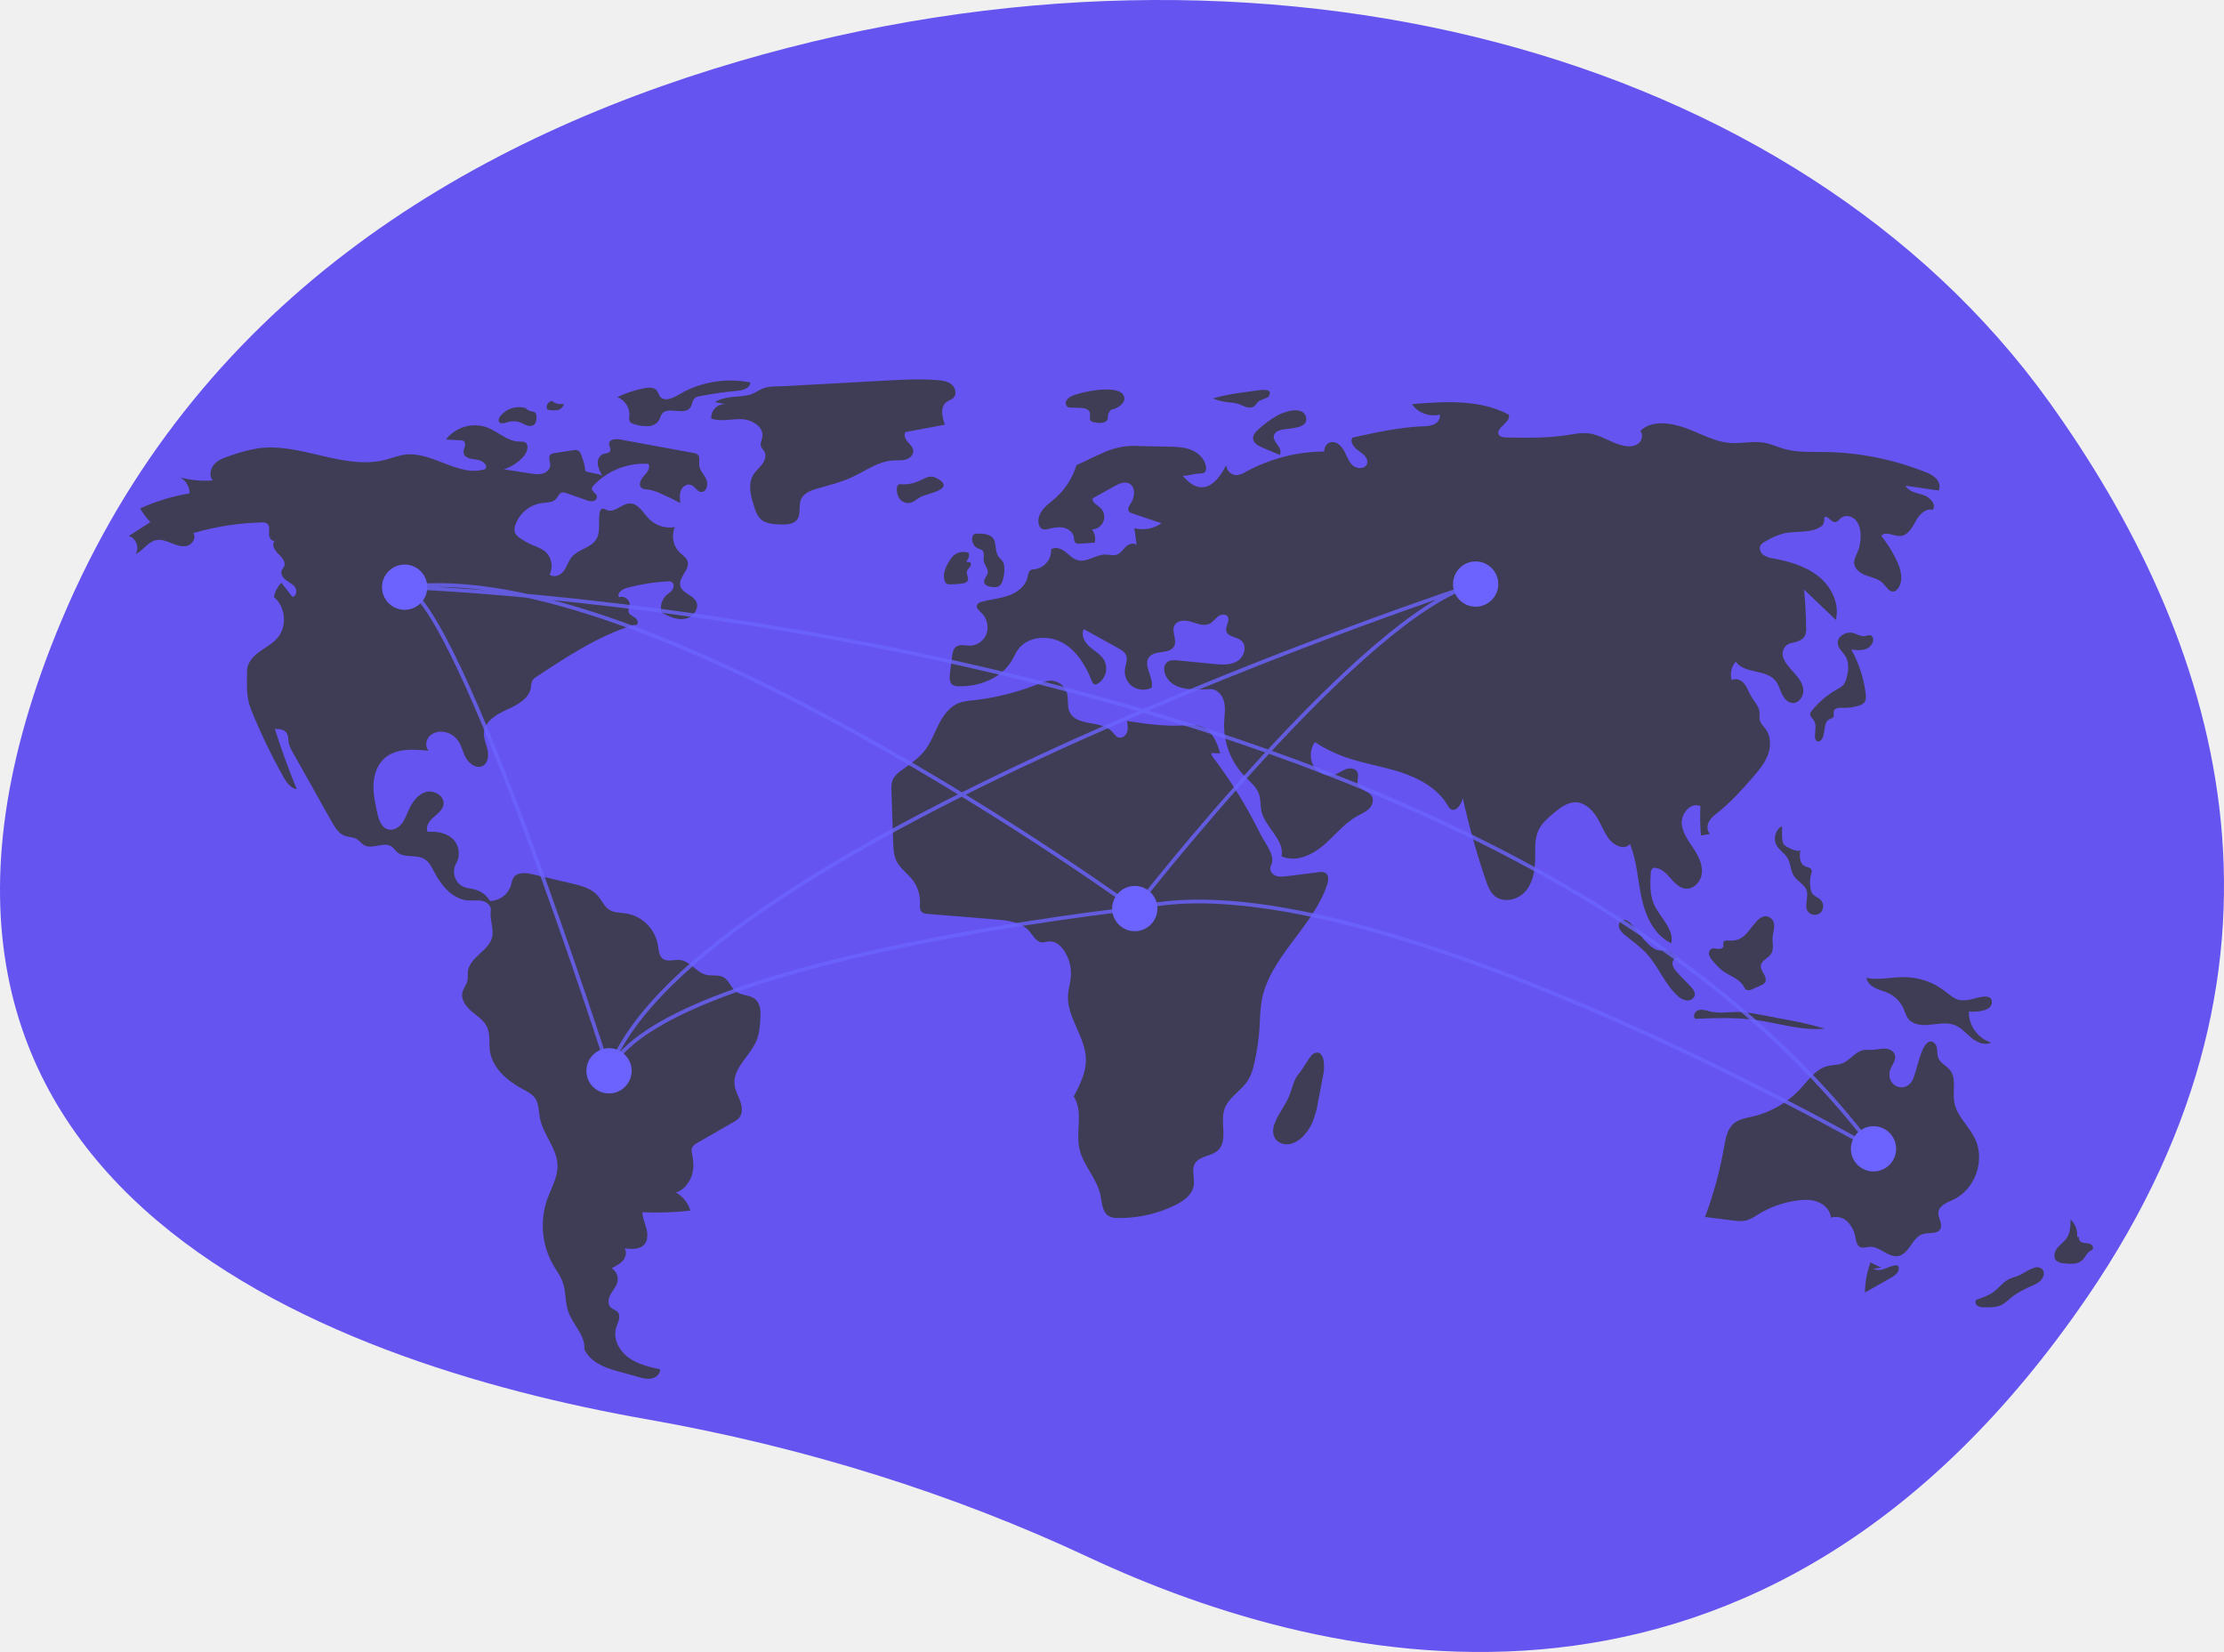
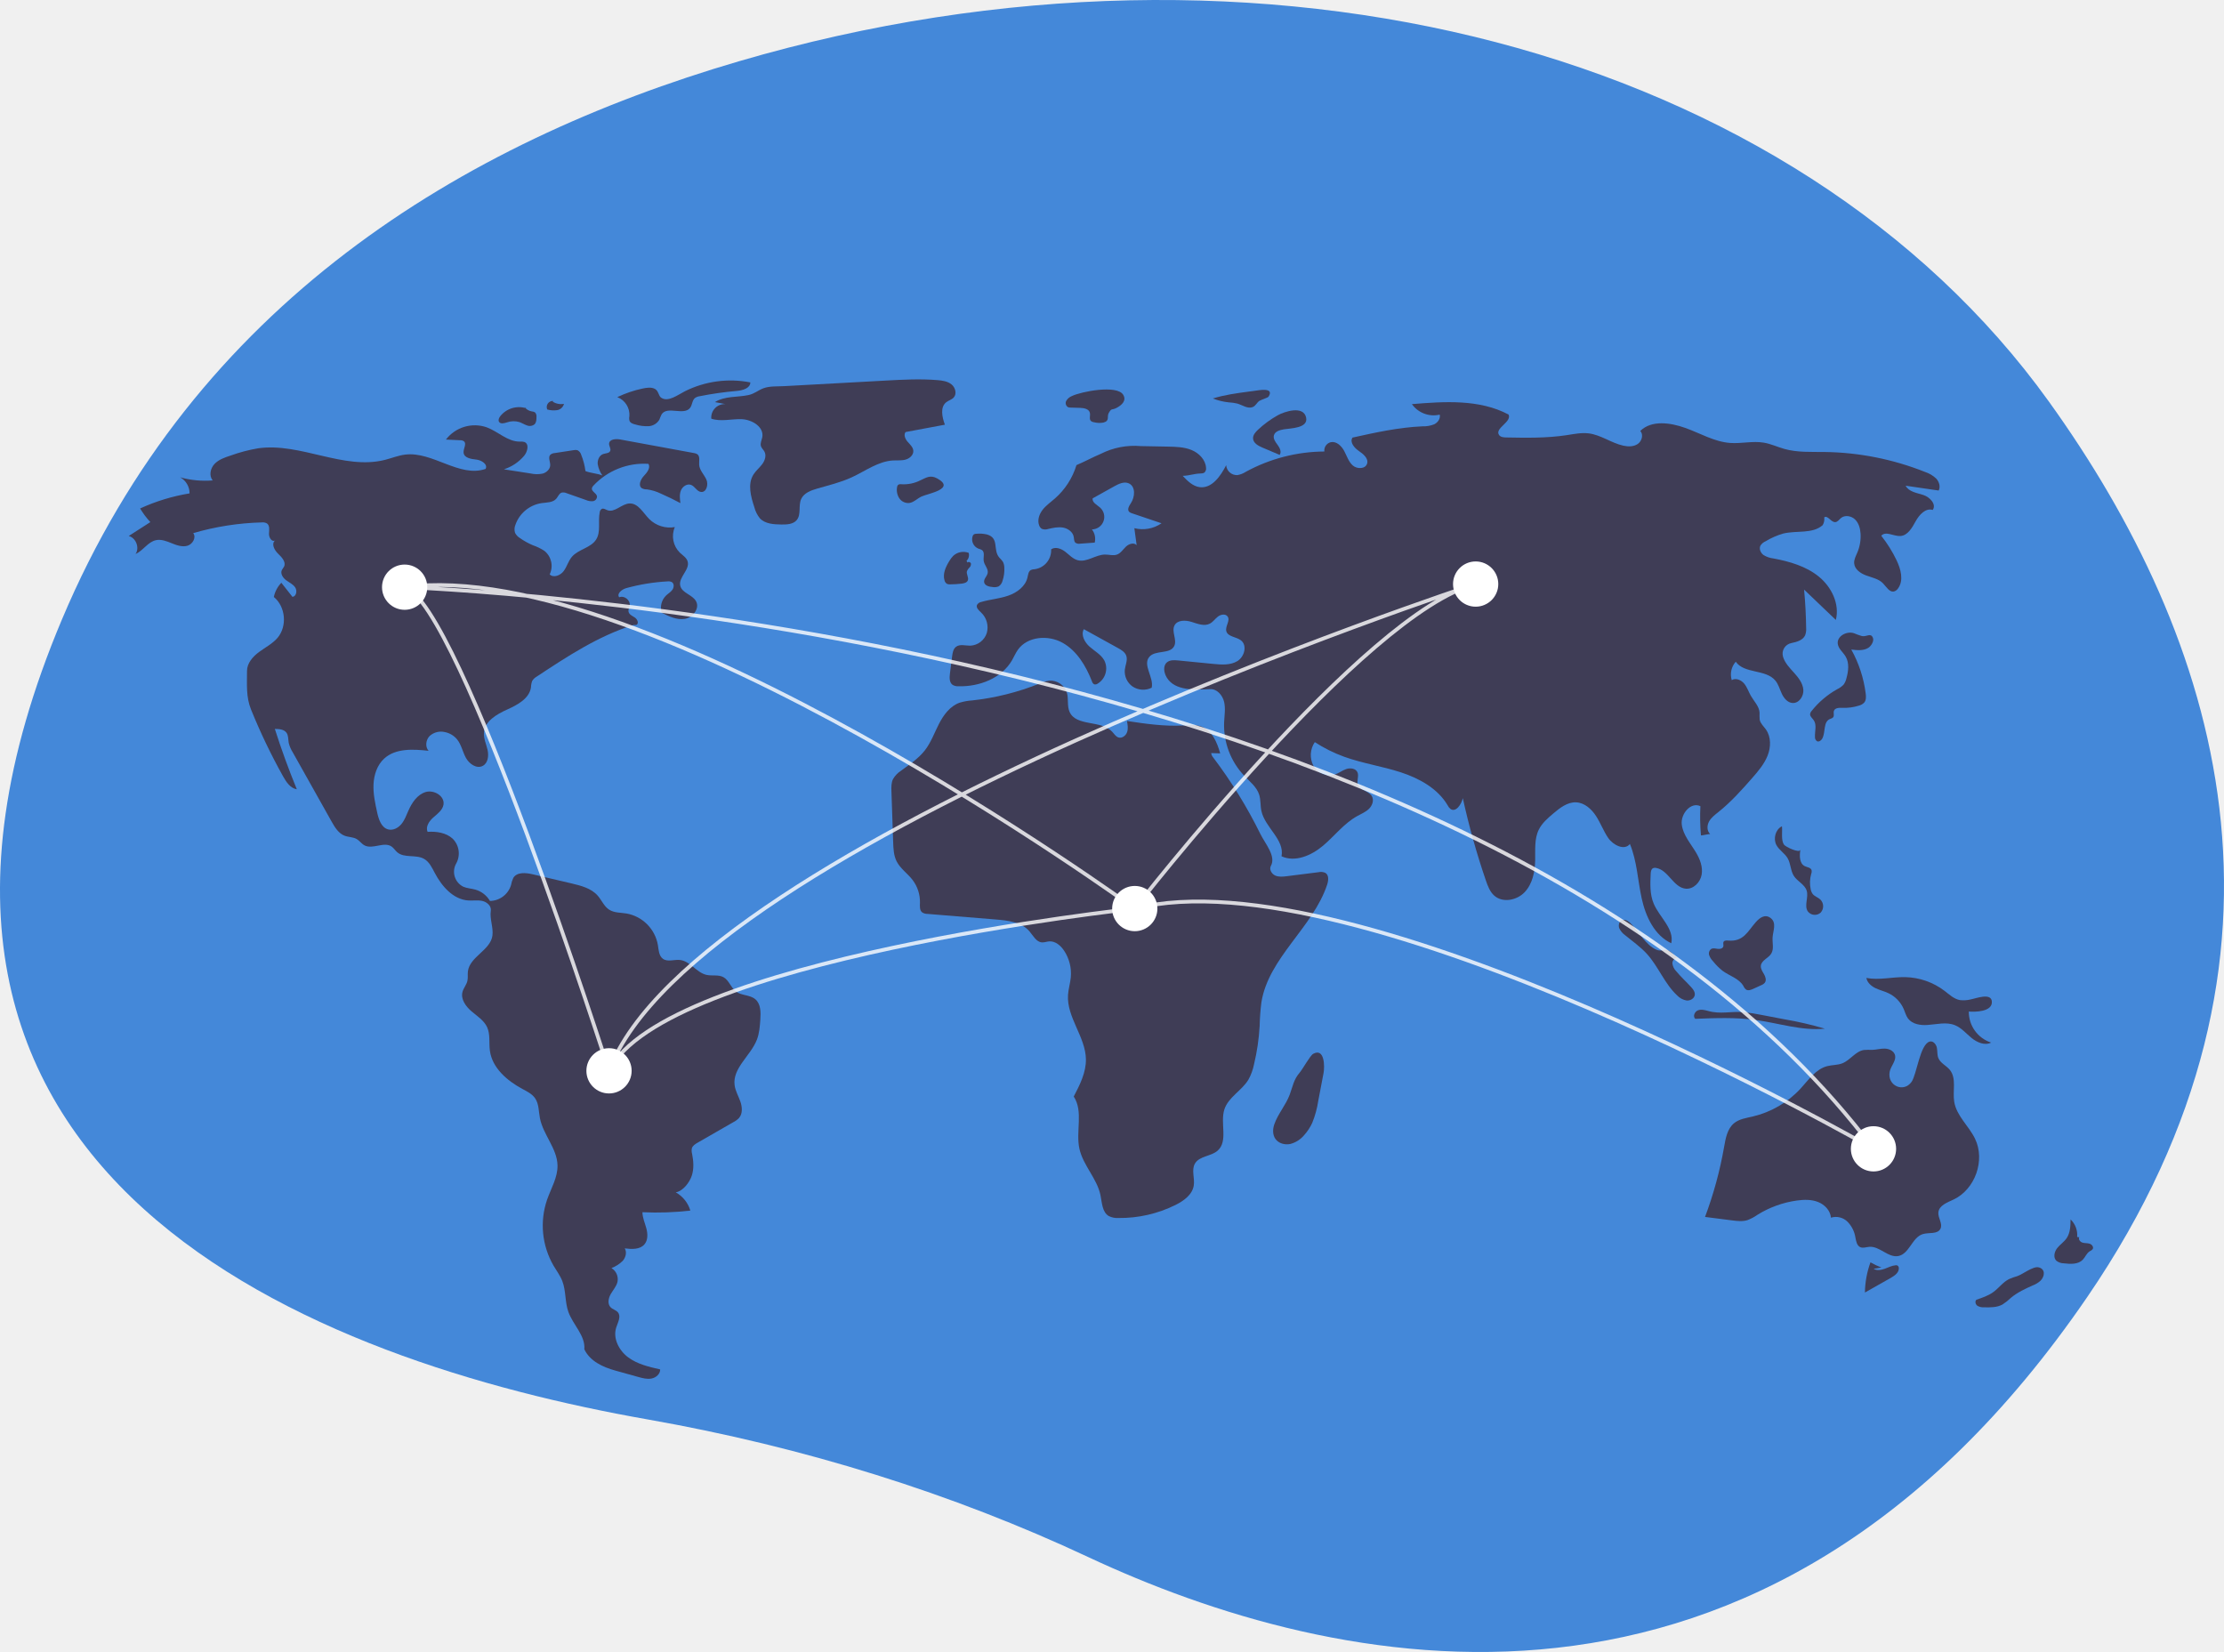
<svg xmlns="http://www.w3.org/2000/svg" width="1176.606" height="873.979" viewBox="0 0 1176.606 873.979" role="img" artist="Katerina Limpitsouni" source="https://undraw.co/">
-   <path d="M1095.664,225.463C962.121,39.632,680.019-35.748,402.58,45.439,255.907,88.36,114.487,174.358,44.402,340.88-80.881,638.554,182.167,733.624,354.172,763.924c83.172,14.651,161.507,39.263,233.089,72.771C716.045,896.979,944,950.398,1115.894,699.286,1240.482,517.28,1184.616,349.244,1095.664,225.463Z" transform="translate(-11.69692 -13.01074)" fill="#6654F1" />
+   <path d="M1095.664,225.463C962.121,39.632,680.019-35.748,402.58,45.439,255.907,88.36,114.487,174.358,44.402,340.88-80.881,638.554,182.167,733.624,354.172,763.924c83.172,14.651,161.507,39.263,233.089,72.771C716.045,896.979,944,950.398,1115.894,699.286,1240.482,517.28,1184.616,349.244,1095.664,225.463Z" transform="translate(-11.69692 -13.01074)" fill="#4488D9" />
  <path d="M321.429,262.228a34.385,34.385,0,0,0-2.248-8.605,3.895,3.895,0,0,0-1.98-2.439,4.08,4.08,0,0,0-1.965-.022l-10.087,1.544a3.867,3.867,0,0,0-2.302.894c-1.314,1.382-.02,3.607-.06,5.513-.045,2.143-1.95,3.883-4.015,4.459a15.177,15.177,0,0,1-6.38-.079l-14.105-2.192a23.256,23.256,0,0,0,10.671-7.121c1.856-2.199,2.844-6.304.161-7.345a6.585,6.585,0,0,0-2.45-.197c-6.391.05-11.419-5.286-17.402-7.533a19.241,19.241,0,0,0-21.655,6.455l7.514.362a3.335,3.335,0,0,1,2.001.534c1.647,1.353-.401,3.952-.169,6.07.301,2.752,3.956,3.34,6.711,3.619s6.25,2.517,4.925,4.948c-13.847,4.769-27.937-9.323-42.479-7.588-3.68.439-7.156,1.885-10.749,2.794-21.951,5.554-44.644-9.264-67.068-6.126a85.163,85.163,0,0,0-14.64,3.861c-3.052,1.002-6.235,2.085-8.453,4.409s-3.061,6.298-.961,8.729a49.126,49.126,0,0,1-17.216-1.636,9.645,9.645,0,0,1,4.959,8.5A102.145,102.145,0,0,0,85.821,282.014a44.073,44.073,0,0,0,5.416,7.215l-11.445,7.353c3.867.974,5.866,6.247,3.617,9.54,4.009-1.784,6.494-6.398,10.782-7.333,2.809-.613,5.667.536,8.331,1.616s5.593,2.126,8.352,1.316,4.793-4.387,3.04-6.666a142.719,142.719,0,0,1,36.253-5.664,4.547,4.547,0,0,1,2.746.521c1.598,1.109,1.178,3.504,1.092,5.447s1.429,4.497,3.165,3.621c-2.043,1.772-.297,5.108,1.664,6.971s4.323,4.434,3.123,6.858c-.313.633-.845,1.139-1.146,1.777-.89,1.884.523,4.081,2.189,5.332s3.707,2.126,4.864,3.858.632,4.765-1.438,5.007l-5.882-7.469a15.314,15.314,0,0,0-3.974,7.53c6.238,5.099,7.176,15.478,1.954,21.613-2.669,3.135-6.464,5.04-9.776,7.486s-6.377,5.928-6.369,10.045c.014,7.113-.567,13.721,2.099,20.316a312.966,312.966,0,0,0,16.99,35.447c1.681,3.006,3.853,6.301,7.258,6.819q-6.455-15.714-11.621-31.917c2.243.009,4.836.187,6.151,2.004,1.089,1.505.855,3.551,1.193,5.378a16.659,16.659,0,0,0,2.124,4.994L187.123,447.636c1.704,3.034,3.658,6.292,6.913,7.521,2.082.786,4.49.638,6.406,1.769,1.502.887,2.513,2.46,4.044,3.296,4.329,2.361,10.349-2.167,14.394.652,1.157.806,1.893,2.087,2.958,3.01,3.736,3.236,9.865,1.071,14.179,3.485,2.78,1.556,4.22,4.667,5.703,7.486,3.714,7.062,9.723,13.981,17.683,14.543,2.5.177,5.054-.297,7.498.259s4.85,2.689,4.457,5.164c-.673,4.244,1.424,8.891.861,13.151-1.026,7.76-12.032,11.169-12.978,18.939-.207,1.701.117,3.457-.288,5.122-.496,2.041-2.029,3.702-2.574,5.731-1.032,3.844,1.722,7.67,4.748,10.256s6.635,4.816,8.289,8.437c1.748,3.827.89,8.289,1.458,12.457,1.241,9.1,9.102,15.847,17.191,20.197,2.465,1.325,5.111,2.608,6.706,4.908,2.082,3.001,1.875,6.957,2.57,10.543,1.703,8.782,9.095,16.017,9.305,24.96.149,6.356-3.384,12.122-5.495,18.12a42.257,42.257,0,0,0,3.451,35.046c1.579,2.666,3.467,5.18,4.584,8.07,1.993,5.158,1.346,11.02,3.184,16.235,2.43,6.895,9.106,12.589,8.467,19.872,3.031,6.294,9.724,9.387,16.454,11.26l12.062,3.357c2.309.643,4.723,1.291,7.074.825s4.596-2.418,4.535-4.815c-5.915-1.334-12.019-2.752-16.895-6.357s-8.216-10.023-6.366-15.797c.858-2.678,2.683-5.769.948-7.982-.993-1.267-2.81-1.598-3.931-2.753-1.748-1.803-1.147-4.831.109-7.005s3.073-4.116,3.579-6.576a6.861,6.861,0,0,0-3.216-7.138,17.054,17.054,0,0,0,5.97-3.831c1.57-1.793,2.295-4.557,1.06-6.595,3.668.465,7.997.693,10.405-2.113,1.923-2.24,1.79-5.59,1.031-8.442s-2.044-5.624-2.084-8.575a156.267,156.267,0,0,0,25.353-.86,16.439,16.439,0,0,0-7.708-9.654c3.811-.645,7.282-5.207,8.486-8.879s.897-7.673.153-11.465a6.152,6.152,0,0,1-.114-3.004c.429-1.368,1.772-2.202,3.015-2.916l18.914-10.863a11.017,11.017,0,0,0,3.025-2.233c1.982-2.328,1.688-5.841.673-8.725s-2.64-5.595-3.031-8.627c-1.169-9.068,8.538-15.574,11.813-24.109,1.286-3.35,1.548-6.991,1.796-10.57.267-3.844.287-8.31-2.665-10.787-2.829-2.375-7.251-1.845-10.211-4.054-2.714-2.025-3.651-5.958-6.616-7.594-2.693-1.486-6.07-.541-9.065-1.239-5.274-1.23-8.592-7.308-13.978-7.871-3.039-.318-6.478,1.168-8.969-.602-2.195-1.559-2.283-4.694-2.7-7.353a20.536,20.536,0,0,0-16.575-16.628c-3.133-.502-6.544-.312-9.209-2.033-2.699-1.744-3.937-5.008-6.057-7.422-3.417-3.891-8.798-5.274-13.84-6.459l-20.506-4.821c-3.64-.856-8.332-1.31-10.286,1.879a14.738,14.738,0,0,0-1.217,3.827,11.85,11.85,0,0,1-11.144,8.388,13.179,13.179,0,0,0-7.772-6.013c-2.079-.579-4.305-.644-6.288-1.496a8.833,8.833,0,0,1-3.833-12.253,10.995,10.995,0,0,0-1.879-13.225c-3.487-3.131-8.532-3.887-13.207-3.574-1.225-2.672.823-5.687,3.03-7.629s4.886-3.851,5.366-6.751c.756-4.561-5.064-8.026-9.483-6.666s-7.24,5.652-9.104,9.883c-1.07,2.428-1.979,4.984-3.667,7.031s-4.405,3.513-6.975,2.856c-3.639-.93-5.044-5.253-5.849-8.921-1.081-4.922-2.167-9.912-1.941-14.946s1.923-10.203,5.635-13.61c6.049-5.553,15.328-5.009,23.491-4.123-1.929-2.173-1.452-5.835.612-7.881a8.96,8.96,0,0,1,8.121-1.995,11.191,11.191,0,0,1,6.291,3.762c2.32,2.828,2.979,6.647,4.733,9.857s5.696,5.948,8.923,4.226c2.787-1.488,3.23-5.353,2.536-8.435s-2.167-6.08-1.916-9.229c.479-6.01,6.709-9.627,12.206-12.102S291.737,382.615,292.608,376.65a10.73,10.73,0,0,1,.652-3.42,6.709,6.709,0,0,1,2.461-2.315c16.044-10.603,32.355-21.335,50.692-27.129.954-.301,1.066.034,2.038-.203,1.361-.786.459-2.962-.846-3.838s-3.048-1.549-3.379-3.085c-.243-1.129.422-2.238.595-3.381.425-2.807-2.933-5.399-5.541-4.276-1.473-1.951,1.442-4.217,3.798-4.866a103.15,103.15,0,0,1,21.67-3.54,3.903,3.903,0,0,1,2.466.419c1.231.853,1.074,2.808.201,4.025s-2.229,1.981-3.316,3.011a9.053,9.053,0,0,0-2.348,9.105c3.826,1.946,7.986,3.95,12.223,3.264s7.999-5.447,6.007-9.249c-1.855-3.541-7.426-4.34-8.384-8.221-1.122-4.544,5.31-8.585,3.862-13.035-.635-1.949-2.577-3.097-4.068-4.504a12.221,12.221,0,0,1-2.674-13.552,15.419,15.419,0,0,1-13.523-4.232c-3.234-3.264-5.815-8.414-10.408-8.267-4.215.134-7.845,5.051-11.786,3.551-.97-.369-1.992-1.12-2.931-.68a2.422,2.422,0,0,0-1.093,1.815c-1.002,4.788.721,10.244-1.888,14.382-2.84,4.503-9.409,5.127-12.852,9.187-1.869,2.204-2.593,5.174-4.311,7.498s-5.364,3.801-7.425,1.776a10.235,10.235,0,0,0-2.78-12.445,27.309,27.309,0,0,0-6.141-2.987,36.422,36.422,0,0,1-6.861-3.824,6.758,6.758,0,0,1-2.519-2.695,6.141,6.141,0,0,1,.172-4.262,17.426,17.426,0,0,1,13.867-11.494c2.745-.373,5.94-.242,7.756-2.333.961-1.107,1.465-2.78,2.861-3.229a4.219,4.219,0,0,1,2.641.325l10.245,3.606a7.191,7.191,0,0,0,3.65.604,2.474,2.474,0,0,0,2.14-2.6c-.327-1.701-2.945-2.518-2.707-4.234a2.827,2.827,0,0,1,.857-1.441,36.629,36.629,0,0,1,29.051-11.472c1.293,2.124-.752,4.639-2.454,6.452s-3.069,5.052-1.011,6.448a5.643,5.643,0,0,0,2.728.614,23.819,23.819,0,0,1,7.261,2.202q5.311,2.311,10.417,5.057c-.301-2.245-.588-4.609.263-6.708s3.269-3.745,5.381-2.928c2.036.788,3.079,3.483,5.248,3.73,2.893.329,4.034-3.944,2.826-6.593s-3.6-4.867-3.8-7.772c-.135-1.96.611-4.39-.954-5.576a4.26,4.26,0,0,0-1.847-.648l-39.084-7.192c-2.321-.427-5.674-.1-5.777,2.258-.057,1.316,1.118,2.618.597,3.828-.556,1.291-2.381,1.173-3.711,1.63-2.063.709-3.098,3.158-2.9,5.331a14.834,14.834,0,0,0,2.448,6.008C327.82,263.487,323.971,263.291,321.429,262.228Z" transform="translate(-11.69692 -13.01074)" fill="#3f3d56" />
  <path d="M290.244,229.051a12.656,12.656,0,0,0-13.902,4.164c-.644.847-1.184,2.015-.645,2.933.772,1.315,2.741.796,4.192.325a10.549,10.549,0,0,1,6.621-.158c1.363.468,2.581,1.295,3.95,1.745a3.978,3.978,0,0,0,4.056-.593c.939-.958.998-2.447 1-3.788a3.047,3.047,0,0,0-.776-2.504,3.981,3.981,0,0,0-1.796-.531,6.185,6.185,0,0,1-3.619-2.115" transform="translate(-11.69692 -13.01074)" fill="#3f3d56" />
  <path d="M304.337,225.127a3.22,3.22,0,0,0-3.112,4.534,13.05,13.05,0,0,0,5.203.339,4.447,4.447,0,0,0,3.637-3.334,8.372,8.372,0,0,1-5.928-1.132" transform="translate(-11.69692 -13.01074)" fill="#3f3d56" />
  <path d="M351.62,218.574a59.853,59.853,0,0,0-13.342,4.532,10.024,10.024,0,0,1,6.402,10.068,5.243,5.243,0,0,0,.061,2.489c.49,1.188,1.91,1.634,3.158,1.939a20.823,20.823,0,0,0,6.927.884,7.056,7.056,0,0,0,5.734-3.504,24.972,24.972,0,0,1,1.192-2.819c2.992-4.557,11.881.953,15.094-3.451,1.132-1.552,1.028-3.887,2.503-5.116a5.624,5.624,0,0,1,2.574-.982,180.731,180.731,0,0,1,19.548-2.784c3.109-.271,7.162-1.387,7.188-4.508a54.149,54.149,0,0,0-34.541,4.647c-3.85,1.929-8.943,5.985-12.652,3.429-1.389-.957-1.32-3.535-3.231-4.612C356.281,217.686,353.694,218.133,351.62,218.574Z" transform="translate(-11.69692 -13.01074)" fill="#3f3d56" />
  <path d="M389.919,225.736l5.497,1.056a7.124,7.124,0,0,0-7.413,7.72c5.148,1.72,10.761.046,16.184.275s11.733,4.102,10.807,9.451c-.28,1.617-1.214,3.233-.728,4.801.34,1.099,1.31,1.878,1.856,2.89,1.14,2.109.229,4.776-1.21,6.693s-3.374,3.446-4.637,5.483c-3.142,5.067-1.357,11.617.515,17.277a15.231,15.231,0,0,0,2.929,5.849c2.773,2.948,7.292,3.205,11.338,3.264,2.945.043,6.32-.103,8.182-2.385,2.432-2.979.731-7.628,2.332-11.125,1.454-3.176,5.159-4.538,8.515-5.504,6.149-1.77,12.416-3.275,18.229-5.949,7.219-3.32,13.965-8.495,21.899-8.922,2.226-.12,4.507.143,6.651-.467s4.181-2.464,4.019-4.687c-.139-1.9-1.746-3.294-3.002-4.726s-2.242-3.634-1.088-5.149l20.797-3.884c-1.474-4.017-2.623-9.309.765-11.924,1.222-.944,2.859-1.321,3.899-2.461,1.774-1.944.882-5.293-1.166-6.946s-4.816-2.037-7.438-2.255c-9.119-.757-18.29-.257-27.426.244q-26.79,1.468-53.58,2.937c-3.595.197-7.746-.104-11.044,1.123-2.792,1.038-4.776,2.945-7.969,3.614C401.739,223.264,395.252,222.427,389.919,225.736Z" transform="translate(-11.69692 -13.01074)" fill="#3f3d56" />
  <path d="M488.403,269.189a2.212,2.212,0,0,0-1.6.363,2.02,2.02,0,0,0-.521,1.234,8.149,8.149,0,0,0,1.184,5.832,5.711,5.711,0,0,0,5.228,2.506c2.475-.316,4.3-2.427,6.575-3.458,3.507-1.587,18.403-4.061,8.099-9.627-3.551-1.918-5.845-.225-8.644,1.039A19.669,19.669,0,0,1,488.403,269.189Z" transform="translate(-11.69692 -13.01074)" fill="#3f3d56" />
  <path d="M578.653,222.593a5.883,5.883,0,0,0-2.862,2.492,2.514,2.514,0,0,0,.943,3.335,3.752,3.752,0,0,0,1.404.223l4.892.146c2.078.062,4.674.505,5.233,2.508.415,1.487-.513,3.398.606,4.461a3.155,3.155,0,0,0,1.664.649,11.341,11.341,0,0,0,4.929.159c3.56-.955,1.689-3.127,2.81-5.062,1.715-2.96,1.418-1.168,4.441-2.864,2.232-1.253,5.116-3.525,3.253-6.718C602.727,216.368,583.434,220.208,578.653,222.593Z" transform="translate(-11.69692 -13.01074)" fill="#3f3d56" />
  <path d="M675.212,219.802l-2.841.379c-6.406.855-12.848,1.718-19.018,3.641a31.652,31.652,0,0,0,8.329,2.044,25.585,25.585,0,0,1,4.665.663c2.725.811,5.471,2.906,8.104,1.833,1.632-.665,2.165-2.365,3.517-3.266.934-.622,4.475-1.629,4.871-2.257C686.04,217.764,677.672,219.474,675.212,219.802Z" transform="translate(-11.69692 -13.01074)" fill="#3f3d56" />
  <path d="M687.686,232.713A53.277,53.277,0,0,0,677.203,240.39c-1.335,1.255-2.698,2.815-2.577,4.643.161,2.429,2.749,3.839,4.991,4.788l9.081,3.845c1.102-1.553.093-3.696-1.045-5.222s-2.492-3.291-1.989-5.128c.574-2.095,3.129-2.81,5.271-3.171,3.491-.588,12.907-.541,11.776-6.167C701.378,227.35,691.19,230.754,687.686,232.713Z" transform="translate(-11.69692 -13.01074)" fill="#3f3d56" />
  <path d="M685.86,607.84c-.865,2.503-.947,5.451.549,7.637,1.678,2.452,5.036,3.366,7.942,2.744a14.307,14.307,0,0,0,7.374-4.741,25.392,25.392,0,0,0,4.241-6.504,50.767,50.767,0,0,0,3.144-11.502l2.82-14.804c.63-3.309.606-13.452-5.475-10.147-1.661.903-5.508,8.031-7.249,10.053-3.138,3.643-3.553,7.178-5.205,11.592C691.931,597.695,687.773,602.303,685.86,607.84Z" transform="translate(-11.69692 -13.01074)" fill="#3f3d56" />
  <path d="M1007.042,683.597a44.332,44.332,0,0,1-5.778-2.751,48.707,48.707,0,0,0-2.929,15.965l13.616-7.705c2.048-1.159,4.37-2.769,4.326-5.123a1.621,1.621,0,0,0-.753-1.474,1.836,1.836,0,0,0-.955-.112c-2.019.168-3.86,1.162-5.764,1.853s-4.132,1.056-5.879.031" transform="translate(-11.69692 -13.01074)" fill="#3f3d56" />
  <path d="M1078.869,688.172a29.472,29.472,0,0,0-4.366,1.567c-3.125,1.59-5.25,4.609-8.062,6.703-2.691,2.004-5.93,3.104-9.11,4.174-.935.827-.506,2.492.51,3.218a6.315,6.315,0,0,0,3.596.808c3.303.073,6.784.105,9.677-1.491a30.518,30.518,0,0,0,4.556-3.616c3.383-2.823,7.446-4.685,11.467-6.485a13.162,13.162,0,0,0,3.997-2.39c2.527-2.49,2.705-6.331-.939-7.178C1087.251,682.798,1081.672,687.265,1078.869,688.172Z" transform="translate(-11.69692 -13.01074)" fill="#3f3d56" />
  <path d="M1110.605,667.441a11.359,11.359,0,0,0-3.475-9.307c-.037,3.428-.141,7.079-2.069,9.914-1.374,2.02-3.527,3.384-5.032,5.307s-2.173,4.973-.408,6.661a6.615,6.615,0,0,0,3.92,1.35c3.514.414,7.581.644,10.045-1.894,1.345-1.386,1.999-3.438,3.64-4.456a4.429,4.429,0,0,0,1.597-1.143c.677-1.077-.399-2.496-1.611-2.884s-2.547-.206-3.764-.574-2.335-1.738-1.71-2.846" transform="translate(-11.69692 -13.01074)" fill="#3f3d56" />
  <path d="M1054.2,541.77a15.795,15.795,0,0,1-5.636.332c-3.128-.575-5.563-2.933-8.088-4.866A35.677,35.677,0,0,0,1019.63,529.953c-6.863-.13-13.789,1.73-20.529.433.44,2.449,2.536,4.286,4.772,5.378s4.704,1.641,6.951,2.711a16.597,16.597,0,0,1,8.039,8.363c.724,1.689,1.179,3.528,2.275,5.003,2.241,3.015,6.488,3.677,10.236,3.43,4.887-.321,9.991-1.727,14.537.094,3.478,1.393,5.967,4.437,8.871,6.804s6.994,4.124,10.329,2.416a17.075,17.075,0,0,1-11.814-16.43c3.27.301,12.69.184,12.183-5.373C1065.05,538.072,1057.008,541.262,1054.2,541.77Z" transform="translate(-11.69692 -13.01074)" fill="#3f3d56" />
  <path d="M1011.417,580.087c.581-3.185,3.757-5.997,2.767-9.08-.684-2.132-3.156-3.184-5.394-3.237s-4.437.614-6.675.677a32.53,32.53,0,0,0-4.371.062c-4.442.73-7.181,5.387-11.367,7.042-2.546,1.007-5.406.814-8.053,1.51-6.01,1.58-9.813,7.259-14.014,11.838a50.011,50.011,0,0,1-25.384,14.804c-3.417.791-7.09,1.297-9.807,3.517-3.597,2.939-4.482,7.977-5.282,12.552a207.333,207.333,0,0,1-10.093,37.051l14.27,1.822c2.713.346,5.524.685,8.139-.118a23.628,23.628,0,0,0,5.353-2.852,53.442,53.442,0,0,1,20.879-7.537c3.737-.513,7.655-.607,11.162.782s6.516,4.539,6.809,8.3a8.767,8.767,0,0,1,8.762,2.131,15.231,15.231,0,0,1,4.183,8.351c.376,1.952.752,4.292,2.564,5.111,1.478.668,3.173-.051,4.79-.181,5.486-.439,10.039,5.958,15.432,4.857,5.784-1.181,7.203-9.843,12.846-11.578,3.241-.996,7.786.215,9.338-2.799,1.368-2.657-1.361-5.723-1.08-8.698.346-3.663,4.667-5.218,7.998-6.781,11.484-5.389,16.934-20.845,11.369-32.245-3.297-6.754-9.785-12.071-10.983-19.491-.922-5.709,1.329-12.366-2.311-16.859-1.852-2.286-4.987-3.548-6.088-6.275-.694-1.717-.415-3.665-.788-5.479s-1.956-3.711-3.747-3.241c-5.199,1.365-6.858,17.425-9.641,21.327C1018.77,591.302,1010.084,587.395,1011.417,580.087Z" transform="translate(-11.69692 -13.01074)" fill="#3f3d56" />
  <path d="M915.322,547.838c-1.777-.498-3.717-.989-5.419-.277s-2.696,3.211-1.33,4.451c10.688-.416,21.442-.83,32.04.622,12.21,1.672,24.294,5.815,36.558,4.596a186.054,186.054,0,0,0-21.326-4.949l-12.006-2.293a92.83,92.83,0,0,0-9.749-1.506C927.241,547.916,922.057,549.726,915.322,547.838Z" transform="translate(-11.69692 -13.01074)" fill="#3f3d56" />
  <path d="M926.023,510.612c-.887-.074-1.986-.138-2.445.625-.439.729.063,1.692-.172,2.509-.322,1.117-1.785,1.402-2.937,1.25s-2.398-.516-3.419.039a2.898,2.898,0,0,0-1.121,3.292,8.475,8.475,0,0,0,1.976,3.15,32.185,32.185,0,0,0,5.128,5.143c3.674,2.712,8.65,4.018,10.964,7.955a5.278,5.278,0,0,0,1.464,1.971c1.111.704,2.559.168,3.755-.378l4.192-1.915a4.762,4.762,0,0,0,1.96-1.333c.958-1.299.369-3.147-.434-4.547s-1.833-2.849-1.66-4.454c.308-2.862,3.987-3.956,5.5-6.405,1.525-2.468.532-5.648.708-8.544.206-3.387,2.334-7.792-1.09-10.323-2.91-2.151-5.691-.163-7.78,2.211C936.205,505.866,934.122,511.288,926.023,510.612Z" transform="translate(-11.69692 -13.01074)" fill="#3f3d56" />
  <path d="M951.468,460.009c1.431,2.74,4.415,4.376,5.975,7.044,1.692,2.893,1.499,6.63,3.334,9.434,1.883,2.877,5.672,4.404,6.728,7.675,1.153,3.572-1.463,7.913.622,11.034a4.632,4.632,0,0,0,6.794.624,4.984,4.984,0,0,0-.206-6.954c-1.234-1.126-3.007-1.612-4.038-2.927a6.141,6.141,0,0,1-1.046-2.546,16.669,16.669,0,0,1,.262-7.989,3.555,3.555,0,0,0,.201-2.09c-.464-1.349-2.29-1.444-3.572-2.07-2.911-1.421-2.841-5.53-2.332-8.729-.339,2.13-7.926-1.493-8.72-2.699-1.578-2.397-.719-7.02-1.032-9.669C951.032,451.791,949.718,456.659,951.468,460.009Z" transform="translate(-11.69692 -13.01074)" fill="#3f3d56" />
  <path d="M875.031,502.171c-1.4-1.568-3.51-3.208-5.387-2.262-1.432.721-1.826,2.703-1.265,4.205a9.257,9.257,0,0,0,3.055,3.642c3.913,3.227,8.126,6.139,11.539,9.89,6.108,6.713,9.344,15.77,15.987,21.954a8.967,8.967,0,0,0,5.034,2.724c1.935.18,4.109-1.059,4.331-2.99.183-1.591-.926-3.014-2.009-4.193-2.581-2.807-5.406-5.391-7.842-8.323a6.994,6.994,0,0,1-2.004-4.186c-.012-1.579,1.428-3.232,2.958-2.841-1.861-.476-3.241-3.576-5.972-4.159-2.282-.487-2.835.926-5.551-.239C882.724,513.172,878.659,506.233,875.031,502.171Z" transform="translate(-11.69692 -13.01074)" fill="#3f3d56" />
  <path d="M996.764,349.525a42.899,42.899,0,0,1-4.377-1.563c-3.847-1.155-8.936,1.673-8.423,5.656.341,2.647,2.804,4.431,4.164,6.727,2.017,3.404,1.479,7.722.419,11.535a9.017,9.017,0,0,1-1.455,3.282A11.116,11.116,0,0,1,983.644,377.64a46.103,46.103,0,0,0-13.49,11.46,3.303,3.303,0,0,0-.815,1.536c-.183,1.345,1.168,2.325,1.933,3.446,1.698,2.492.471,5.845.638,8.855a2.504,2.504,0,0,0,1.055,2.197c1.023.52,2.236-.363,2.791-1.368,1.841-3.335.454-8.687,3.907-10.295.653-.304,1.445-.432,1.881-1.006.691-.91.024-2.258.375-3.346.526-1.633,2.76-1.707,4.475-1.634a25.398,25.398,0,0,0,8.724-1.161,5.807,5.807,0,0,0,2.888-1.672c1.032-1.288.941-3.12.734-4.758a64.492,64.492,0,0,0-7.62-23.25c3.033.387,6.333.723,8.95-.858,1.466-.885,3.223-3.532,2.496-5.334C1001.418,347.603,999.341,350.001,996.764,349.525Z" transform="translate(-11.69692 -13.01074)" fill="#3f3d56" />
  <path d="M607.915,394.431c.363,1.947.72,3.997.082,5.871s-2.645,3.441-4.54,2.867c-1.471-.446-2.32-1.925-3.365-3.052-5.808-6.27-18.912-2.64-22.5-10.397-1.464-3.166-.469-6.959-1.468-10.301a9.169,9.169,0,0,0-9.285-6.308,19.08,19.08,0,0,0-5.343,1.595,134.727,134.727,0,0,1-35.401,8.854,29.087,29.087,0,0,0-6.802,1.238c-4.988,1.808-8.396,6.432-10.821,11.151s-4.216,9.827-7.468,14.019c-3.417,4.406-8.206,7.491-12.673,10.828a12.93,12.93,0,0,0-4.181,4.382c-.968,1.988-.914,4.301-.839,6.511l.913,26.844c.117,3.453.265,7.029,1.81,10.119,1.93,3.858,5.742,6.386,8.386,9.794a19.183,19.183,0,0,1,3.98,12.251c-.056,1.777-.233,3.879,1.151,4.995a5.062,5.062,0,0,0,2.83.814l36.312,2.972c6.387.523,13.466,1.382,17.637,6.249,1.968,2.297,3.549,5.6,6.564,5.846,1.293.106,2.551-.425,3.845-.528,3.263-.258,6.13,2.218,7.939,4.946a21.943,21.943,0,0,1,3.525,14.08c-.297,3.112-1.261,6.137-1.469,9.256-.791,11.868,9.269,22.179,9.464,34.071.115,6.995-3.206,13.531-6.444,19.733,5.225,7.916.947,18.457,3.027,27.711,1.974,8.78,9.294,15.653,11.118,24.465.835,4.034.883,8.998,4.441,11.076a10.122,10.122,0,0,0,5.025,1.006,66.242,66.242,0,0,0,30.165-6.867c4.399-2.183,8.957-5.441,9.725-10.291.62-3.911-1.364-8.286.655-11.693,2.379-4.015,8.473-3.697,11.974-6.784,5.679-5.008,1.251-14.56,3.551-21.773,2.068-6.484,9.187-9.929,12.716-15.748a27.986,27.986,0,0,0,2.955-8.009,114.243,114.243,0,0,0,3.007-20.426,122.436,122.436,0,0,1,.924-12.511c3.805-23.638,27.173-39.466,34.76-62.174.725-2.169,1.065-5.057-.864-6.284a5.525,5.525,0,0,0-3.674-.385l-16.739,2.11c-2.079.262-4.283.507-6.192-.356s-3.278-3.279-2.265-5.114c2.843-5.15-3.005-11.657-5.603-16.935a249.894,249.894,0,0,0-24.885-40.357,4.102,4.102,0,0,1-1.091-2.369l4.751.158c-1.604-5.754-4.25-12.051-9.841-14.156-3.15-1.186-6.639-.776-10-.592C627.764,397.358,617.443,395.904,607.915,394.431Z" transform="translate(-11.69692 -13.01074)" fill="#3f3d56" />
  <path d="M637.399,264.755c2.519,2.675,5.342,5.512,8.987,5.978,6.438.824,11.067-5.834,14.014-11.617a5.676,5.676,0,0,0,5.923,5.251,11.693,11.693,0,0,0,4.455-1.742,87.765,87.765,0,0,1,41.579-10.748,4.49,4.49,0,0,1,3.429-4.936c2.955-.586,5.618,1.969,7.043,4.624s2.315,5.731,4.58,7.718,6.65,1.9,7.545-.977c.859-2.762-2.019-5.118-4.409-6.746s-4.91-4.642-3.301-7.046c12.213-2.704,24.502-5.417,37-5.955a15.494,15.494,0,0,0,6.228-1.073c1.906-.935,3.421-3.058,2.908-5.119a14.104,14.104,0,0,1-14.718-5.552c17.341-1.431,35.785-2.651,51.153,5.509,1.844,3.959-7.555,7.253-5.04,10.824.802,1.139,2.409,1.272,3.802,1.298,10.679.198,21.421.393,31.98-1.22,3.859-.589,7.756-1.421,11.63-.943,6.453.796,11.972,5.101,18.32,6.505,2.584.571,5.481.591,7.659-.912s3.114-4.925,1.329-6.878c5.977-5.858,15.897-4.406,23.783-1.602s15.355,7.327,23.701,7.953c5.985.448,12.053-1.162,17.966-.138,3.716.643,7.175,2.296,10.807,3.312,6.869,1.921,14.136,1.515,21.268,1.608a149.022,149.022,0,0,1,53.106,10.553,15.789,15.789,0,0,1,5.904,3.488c1.573,1.685,2.376,4.303,1.318,6.351l-17.473-2.553c1.646,3.241,5.905,3.793,9.364,4.911s7.045,4.938,4.966,7.92c-3.748-1.193-7.144,2.554-9.037,6.001s-4.2,7.576-8.127,7.786c-3.517.188-7.77-2.806-10.062-.133a68.629,68.629,0,0,1,8.085,12.927c2.265,4.718,3.878,10.663.817,14.908a3.864,3.864,0,0,1-2.066,1.602c-2.5.633-4.124-2.425-5.917-4.279-2.259-2.336-5.676-2.997-8.735-4.093s-6.282-3.25-6.521-6.491c-.149-2.016.916-3.891,1.7-5.754a22.17,22.17,0,0,0,1.684-9.944c-.172-2.735-.939-5.581-2.903-7.492s-5.356-2.517-7.465-.767c-.984.817-1.773,2.123-3.05,2.172-2.258.086-3.991-3.85-5.808-2.506a6.172,6.172,0,0,1-.839,4.128c-5.421,4.714-13.748,2.72-20.736,4.385a38.921,38.921,0,0,0-9.461,4.132,6.087,6.087,0,0,0-2.704,2.27c-.872,1.695.089,3.866,1.627,4.993a12.917,12.917,0,0,0,5.365,1.831c8.52,1.614,17.163,4.111,23.889,9.583s11.137,14.518,9.009,22.924l-16.801-16.054q.957,10.111,1.086,20.277a9.116,9.116,0,0,1-.533,3.9c-1.198,2.645-4.444,3.536-7.289,4.12a5.709,5.709,0,0,0-4.383,7.315c1.011,3.294,3.531,5.863,5.838,8.422s4.578,5.468,4.88,8.9-2.288,7.302-5.725,7.063c-2.606-.181-4.539-2.514-5.651-4.878s-1.773-4.997-3.443-7.006c-5.055-6.08-16.409-3.475-20.937-9.956a10.241,10.241,0,0,0-2.118,9.746c2.107-1.319,4.991-.093,6.574,1.823s2.33,4.373,3.573,6.525c1.677,2.904,4.347,5.479,4.581,8.825a28.845,28.845,0,0,0,.064,3.795c.416,2.027,2.129,3.483,3.317,5.177,2.764,3.943,2.628,9.359.846,13.833s-4.983,8.212-8.153,11.836c-5.538,6.33-11.189,12.623-17.754,17.88-1.873,1.5-3.873,2.975-5.039,5.072s-1.227,5.041.566,6.636c-1.283.064-3.584.695-4.866.759a113.141,113.141,0,0,1-.293-15.477c-5.063-2.431-10.514,4.079-9.86,9.657s4.688,10.054,7.56,14.88c2.1,3.529,3.662,7.644,2.96,11.69s-4.313,7.779-8.405,7.423c-6.508-.568-9.23-9.91-15.674-10.979a2.633,2.633,0,0,0-1.696.168c-.957.525-1.123,1.805-1.177,2.895-.264,5.349-.492,10.911,1.596,15.843,3.055,7.215,10.946,13.275,9.291,20.933-8.918-4.145-13.554-14.146-15.66-23.752s-2.456-19.691-6.23-28.772c-2.865,3.673-8.888.637-11.507-3.216-2.482-3.653-4.01-7.878-6.419-11.581s-6.097-7.017-10.509-7.221c-4.625-.213-8.637,2.961-12.165,5.96-2.901,2.466-5.879,5.029-7.575,8.439-2.468,4.961-1.822,10.809-1.941,16.349-.129,5.989-1.398,12.307-5.479,16.691s-11.615,5.911-16.117,1.96c-2.35-2.063-3.488-5.145-4.502-8.103A396.684,396.684,0,0,1,785.596,435.269c-.756,3.36-3.707,7.692-6.526,5.712a5.844,5.844,0,0,1-1.504-1.937c-5.258-8.912-14.996-14.258-24.835-17.463s-20.191-4.7-29.92-8.223a75.787,75.787,0,0,1-15.521-7.731,12.207,12.207,0,0,0-.746,12.487c2.158,3.822,7.042,6.033,11.223,4.697,2.16-.69,3.985-2.19,6.129-2.931s5.021-.377,5.958,1.688c.897,1.977-.459,4.368.214,6.432,1.025,3.144,5.766,3.386,7.424,6.247,1.234,2.128.219,4.955-1.543,6.672s-4.111,2.66-6.261,3.855c-6.976,3.879-11.937,10.502-18.034,15.654s-14.699,8.914-21.965,5.609c1.732-8.77-8.715-15.209-10.637-23.939-.633-2.874-.305-5.926-1.208-8.726-1.308-4.054-4.905-6.842-7.856-9.915a38.912,38.912,0,0,1-10.673-28.31c.159-3.608.822-7.275 0-10.792s-3.734-6.921-7.342-6.762c-8.241.364-18.623.977-22.947-6.048-1.543-2.507-2.215-6.18.016-8.101,1.574-1.355,3.897-1.227,5.964-1.024l18.568,1.827c4.343.427,9.037.78,12.764-1.491s5.342-8.297,1.891-10.968c-2.521-1.952-7.039-1.846-7.772-4.949-.61-2.584,2.25-5.517.705-7.677-1.108-1.549-3.598-1.119-5.108.042s-2.604,2.859-4.293,3.738c-2.963,1.542-6.503.074-9.691-.923s-7.461-1.082-9.007,1.879c-1.729,3.311,1.534,7.65-.182,10.968-2.269,4.387-9.953,1.889-13.139,5.663-3.656,4.33,2.488,10.786,1.255,16.318a10.158,10.158,0,0,1-10.007-.562,9.72,9.72,0,0,1-4.201-9.051c.305-2.488,1.603-5.028.733-7.38-.703-1.901-2.612-3.033-4.386-4.013l-18.044-9.971c-1.675,3.108.443,6.96,3.091,9.295s5.967,4.092,7.707,7.164a9.404,9.404,0,0,1-3.539,12.398,2.171,2.171,0,0,1-1.789.312,2.495,2.495,0,0,1-1.16-1.56c-3.184-8.147-7.964-16.18-15.606-20.436s-18.623-3.381-23.634,3.789c-1.19,1.703-1.989,3.644-3.026,5.444-5.509,9.565-17.319,14.095-28.354,13.799a5.63,5.63,0,0,1-3.093-.727c-1.783-1.232-1.703-3.845-1.43-5.995l1.158-9.124c.233-1.832.57-3.857,2.02-5.001,2.044-1.612,4.993-.595,7.596-.632a9.627,9.627,0,0,0,8.738-6.744,10.849,10.849,0,0,0-3.02-10.789c-1.193-1.121-2.795-2.528-2.164-4.039a3.339,3.339,0,0,1,2.342-1.577c4.676-1.358,9.617-1.714,14.215-3.316s9.057-4.88,10.146-9.626c.334-1.454.486-3.216,1.792-3.937a5.374,5.374,0,0,1,2.071-.423,10.078,10.078,0,0,0,8.644-10.506c2.204-1.54,5.291-.407,7.423,1.231s4.014,3.801,6.608,4.507c4.834,1.316,9.506-2.964,14.516-2.984,2.107-.008,4.288.737,6.27.022,2.009-.724,3.209-2.724,4.751-4.202s4.248-2.379,5.672-.787l-1.213-8.982a17.658,17.658,0,0,0,14.371-2.598l-15.672-5.295a3.407,3.407,0,0,1-1.466-.784c-1.139-1.227-.008-3.139.919-4.533,2.216-3.336,2.589-8.832-1.056-10.493-2.488-1.134-5.344.227-7.732,1.559L589.752,276.674c-.363,2.174,2.295,3.407,3.943,4.871a6.611,6.611,0,0,1-4.311,11.552,8.238,8.238,0,0,1,1.471,6.984l-7.696.554a3.334,3.334,0,0,1-2.496-.487c-.823-.731-.712-2.012-.902-3.096-.46-2.617-3.023-4.451-5.638-4.921s-5.291.133-7.88.728a4.703,4.703,0,0,1-3.387-.078,3.382,3.382,0,0,1-1.34-1.691c-1.135-2.753-.074-5.988,1.749-8.342s4.32-4.075,6.561-6.035a38.243,38.243,0,0,0,11.371-17.638c4.237-1.775,8.623-4.187,12.86-5.962a39.35,39.35,0,0,1,21.151-4.098l14.348.274c4.248.081,8.611.185,12.539,1.805s7.379,5.122,7.651,9.362a2.874,2.874,0,0,1-.92,2.627,3.39,3.39,0,0,1-1.814.409C643.05,263.629,641.361,264.616,637.399,264.755Z" transform="translate(-11.69692 -13.01074)" fill="#3f3d56" />
  <path d="M523.036,309.723a4.198,4.198,0,0,0,1.145-4.223,7.853,7.853,0,0,0-8.132,1.536,13.71,13.71,0,0,0-2.179,2.88c-1.885,3.076-3.553,6.75-2.46,10.189a2.894,2.894,0,0,0,1.325,1.812,3.482,3.482,0,0,0,1.544.242,51.761,51.761,0,0,0,6.214-.382c1.266-.155,2.737-.512,3.226-1.69.643-1.548-.914-3.301-.46-4.915a5.369,5.369,0,0,1,1.326-1.899,2.51,2.51,0,0,0,.782-2.107c-.183-.757-1.343-1.187-1.76-.529" transform="translate(-11.69692 -13.01074)" fill="#3f3d56" />
  <path d="M533.806,295.759a17.385,17.385,0,0,0-5.631-.354,2.455,2.455,0,0,0-1.2.273,2.002,2.002,0,0,0-.739,1.071,5.319,5.319,0,0,0,3.097,6.519,6.655,6.655,0,0,1,1.92.772c1.593,1.236.577,3.761.879,5.754.339,2.238,2.505,4.116,2.108,6.345-.313,1.755-2.188,3.146-1.886,4.903.316,1.841,2.652,2.394,4.514,2.541a5.677,5.677,0,0,0,3.198-.367,4.952,4.952,0,0,0,2.018-2.922,18.729,18.729,0,0,0,.944-7.052,6.687,6.687,0,0,0-.795-3.113,17.378,17.378,0,0,0-1.858-2.128C536.806,303.852,540.562,297.663,533.806,295.759Z" transform="translate(-11.69692 -13.01074)" fill="#3f3d56" />
-   <path d="M1002.867,620.795S729.666,463.972,612.049,493.686c0,0-249.265,26.825-278.154,85.84,0,0-79.237-247.615-108.125-255.868" transform="translate(-11.69692 -13.01074)" fill="none" stroke="#6c63ff" stroke-miterlimit="10" stroke-width="2" opacity="0.8" />
-   <path d="M333.895,579.526C379.704,457.369,792.395,322.007,792.395,322.007,733.793,336.864,612.049,493.686,612.049,493.686S354.53,306.324,225.77,323.657c0,0,567.037,18.571,777.097,297.137" transform="translate(-11.69692 -13.01074)" fill="none" stroke="#6c63ff" stroke-miterlimit="10" stroke-width="2" opacity="0.8" />
-   <circle cx="214.074" cy="310.647" r="11.968" fill="#6c63ff" />
-   <circle cx="322.199" cy="566.515" r="11.968" fill="#6c63ff" />
-   <circle cx="780.698" cy="308.996" r="11.968" fill="#6c63ff" />
-   <circle cx="991.171" cy="607.784" r="11.968" fill="#6c63ff" />
-   <circle cx="600.352" cy="480.675" r="11.968" fill="#6c63ff" />
+   <path d="M1002.867,620.795S729.666,463.972,612.049,493.686c0,0-249.265,26.825-278.154,85.84,0,0-79.237-247.615-108.125-255.868" transform="translate(-11.69692 -13.01074)" fill="none" stroke="white" stroke-miterlimit="10" stroke-width="2" opacity="0.8" />
+   <path d="M333.895,579.526C379.704,457.369,792.395,322.007,792.395,322.007,733.793,336.864,612.049,493.686,612.049,493.686S354.53,306.324,225.77,323.657c0,0,567.037,18.571,777.097,297.137" transform="translate(-11.69692 -13.01074)" fill="none" stroke="white" stroke-miterlimit="10" stroke-width="2" opacity="0.8" />
+   <circle cx="214.074" cy="310.647" r="11.968" fill="white" />
+   <circle cx="322.199" cy="566.515" r="11.968" fill="white" />
+   <circle cx="780.698" cy="308.996" r="11.968" fill="white" />
+   <circle cx="991.171" cy="607.784" r="11.968" fill="white" />
+   <circle cx="600.352" cy="480.675" r="11.968" fill="white" />
</svg>
